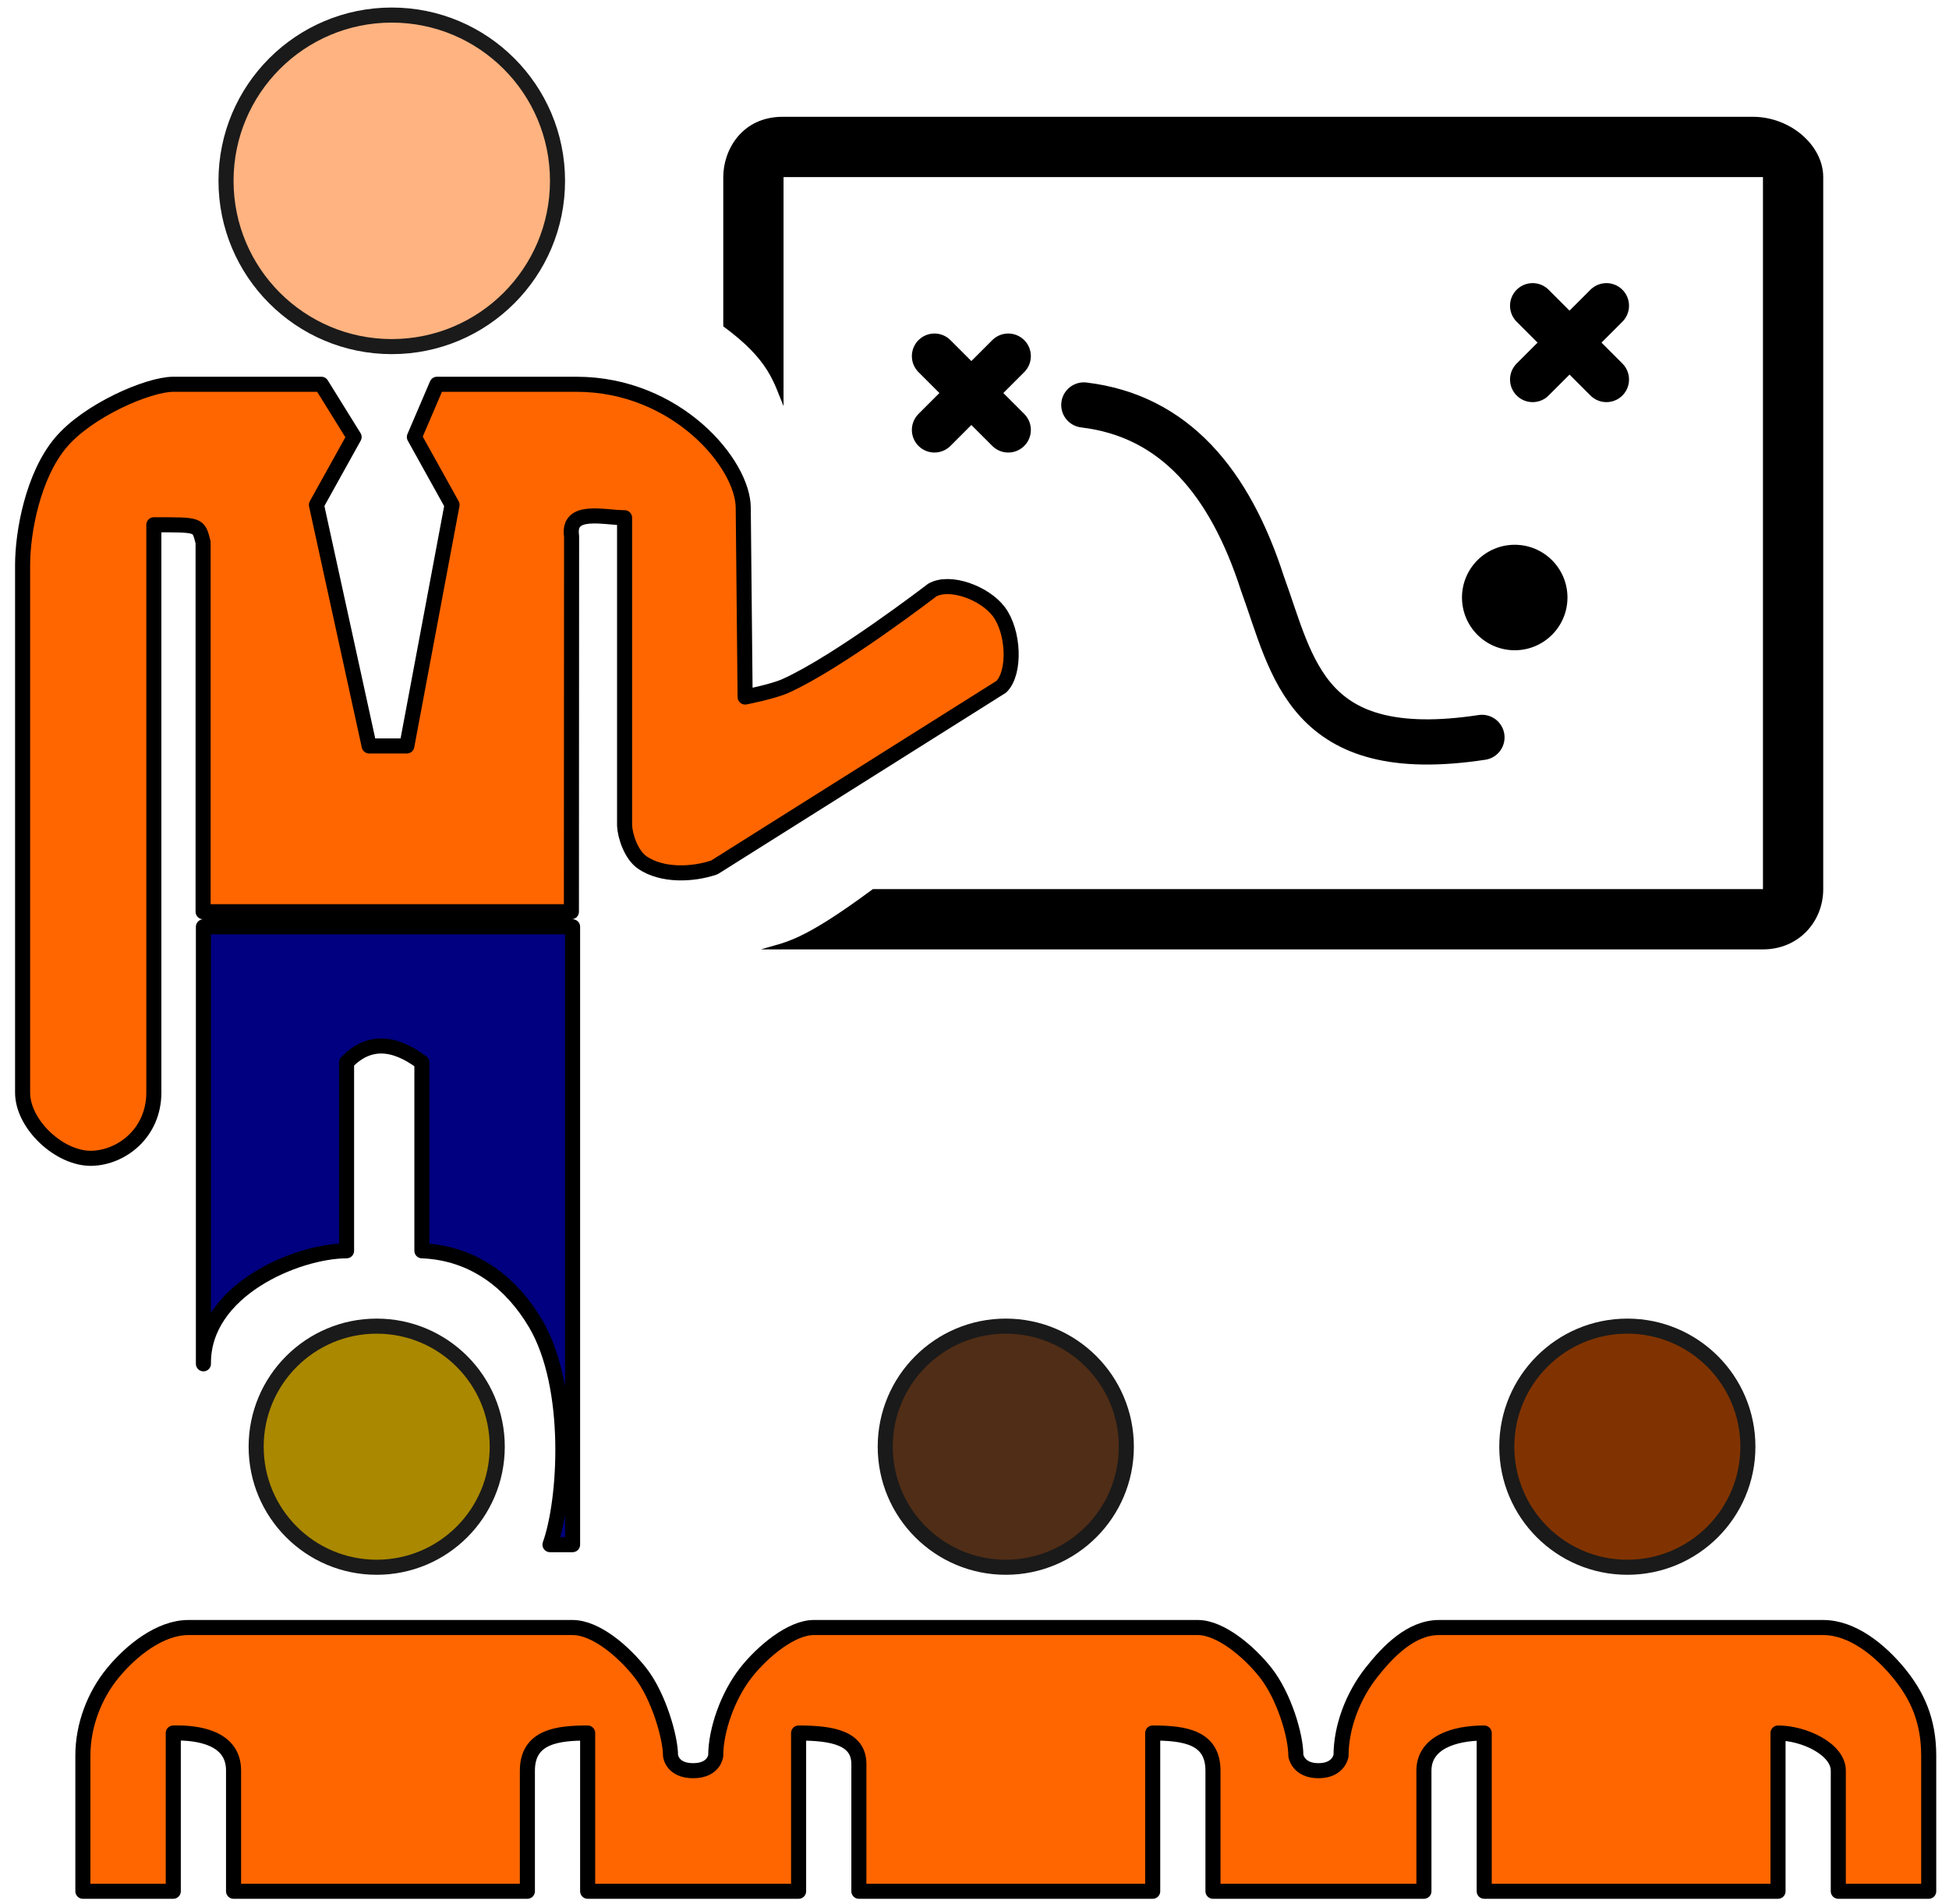
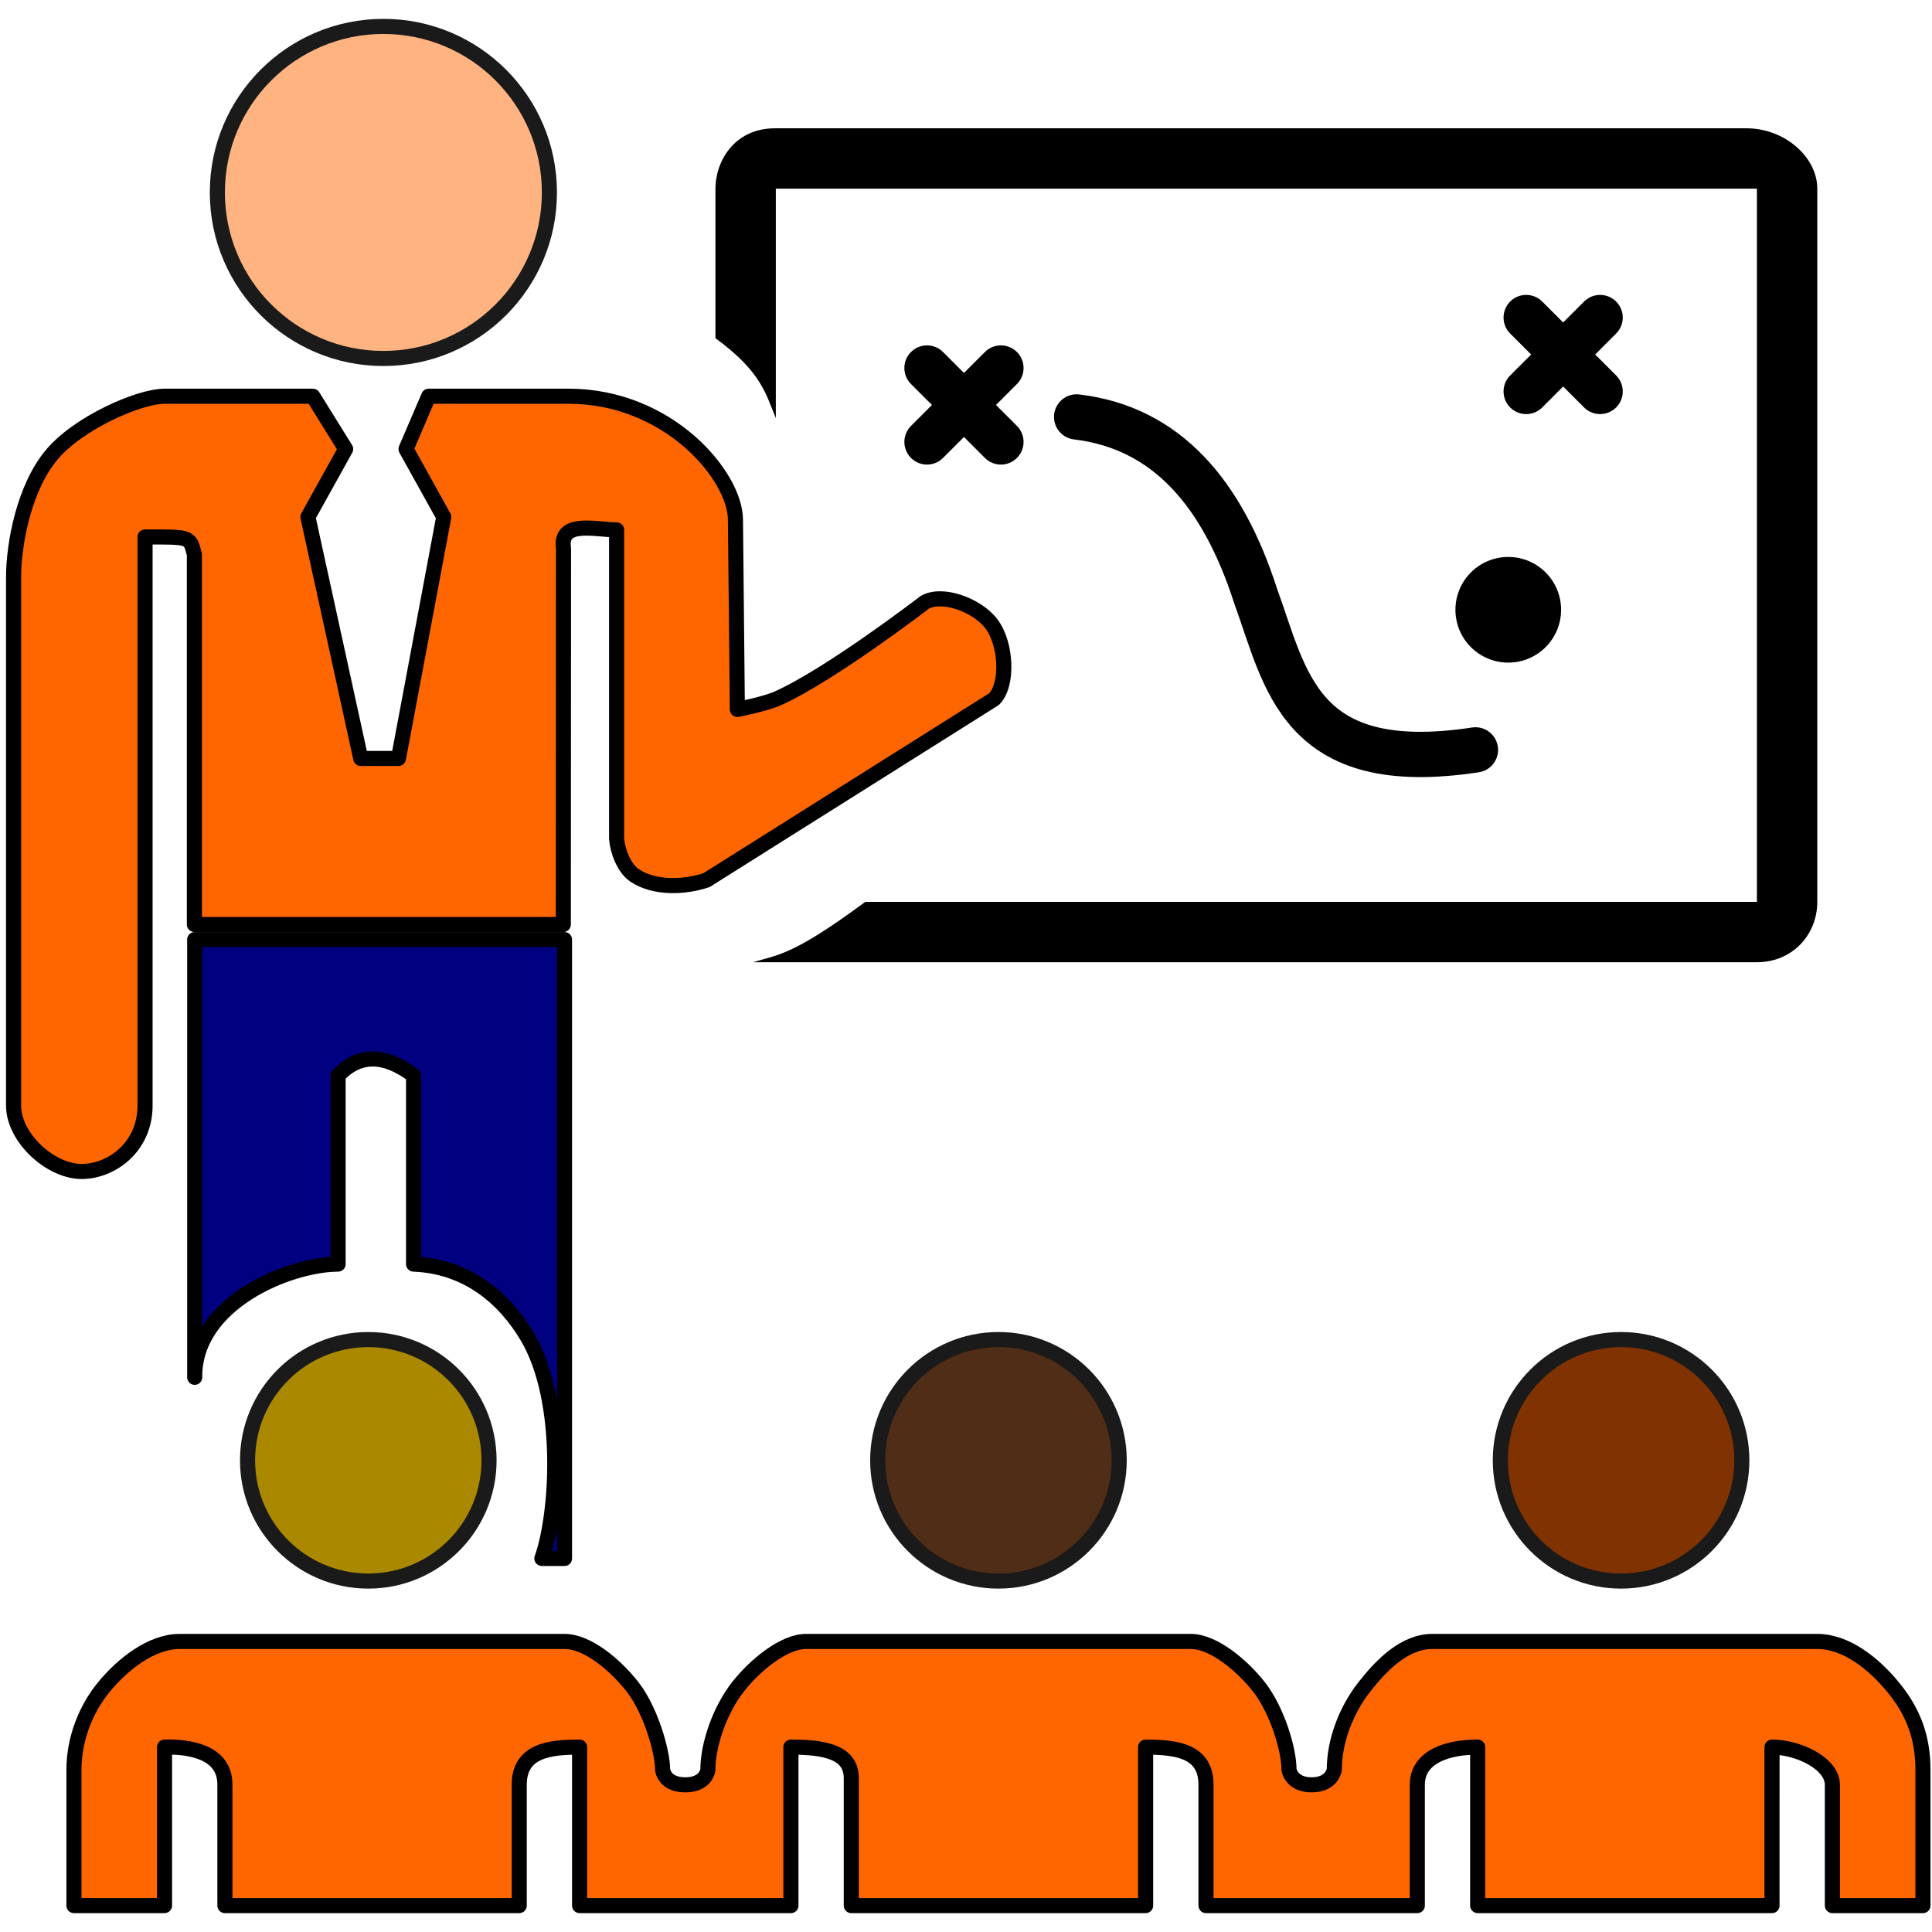
- <svg xmlns="http://www.w3.org/2000/svg" version="1.1" id="svg2" width="129.347" height="126.316" viewBox="0 0 129.347 126.316">
+ <svg xmlns="http://www.w3.org/2000/svg" version="1.1" id="svg2" width="128" height="128" viewBox="0 0 128 128">
  <defs id="defs6" />
  <g id="g10">
    <g id="g1080" transform="translate(0.5000004,0.5)">
-       <circle style="fill:#ffb380;fill-opacity:1;stroke:#1a1a1a;stroke-width:1;stroke-linecap:round;stroke-linejoin:round;stroke-miterlimit:4;stroke-dasharray:none;stroke-opacity:1" id="path845" cx="25.5" cy="11.5" r="11" />
-       <circle style="fill:#aa8800;fill-opacity:1;stroke:#1a1a1a;stroke-width:1;stroke-linecap:round;stroke-linejoin:round;stroke-miterlimit:4;stroke-dasharray:none;stroke-opacity:1" id="path845-3" cx="24.5" cy="95.5" r="8" />
-       <circle style="fill:#502d16;fill-opacity:1;stroke:#1a1a1a;stroke-width:1;stroke-linecap:round;stroke-linejoin:round;stroke-miterlimit:4;stroke-dasharray:none;stroke-opacity:1" id="path845-3-6" cx="66.25" cy="95.5" r="8" />
-       <circle style="fill:#803300;fill-opacity:1;stroke:#1a1a1a;stroke-width:1;stroke-linecap:round;stroke-linejoin:round;stroke-miterlimit:4;stroke-dasharray:none;stroke-opacity:1" id="path845-3-6-5" cx="107.5" cy="95.5" r="8" />
-       <path style="fill:#000080;fill-opacity:1;stroke:#000000;stroke-width:1px;stroke-linecap:round;stroke-linejoin:round;stroke-opacity:1" d="m 13,61 h 24.5 v 41 H 36 C 37.052,99.078 37.532,91.541 35.038,87.319 33.521,84.752 31.05,82.641 27.5,82.5 V 70 c -1.889,-1.416 -3.568,-1.491 -5,0 V 82.5 C 19.198,82.517 12.949,85.108 13,90 Z" id="path918" />
-       <path style="fill:#ff6600;fill-opacity:1;stroke:#000000;stroke-width:1px;stroke-linecap:butt;stroke-linejoin:round;stroke-opacity:1" d="M 37.422,60 H 12.979 V 35.483 C 12.659,34.289 12.769,34.324 9.71,34.324 V 72 c 0,2.665 -2.113,4.307 -4.11,4.363 C 3.487,76.423 0.999,74.136 1,72 V 37 C 1,34.765 1.7,31.064 3.514,28.893 5.317,26.734 9.346,25 11,25 h 9.827 L 23,28.5 20.5,33 24,49 h 2.5 L 29.5,33 27,28.5 28.5,25 h 9.263 c 6.639,0 11.063,5.284 11.063,8.204 l 0.125,12.549 c 0,0 1.841,-0.357 2.689,-0.739 3.529,-1.591 9.722,-6.353 9.722,-6.353 1.173,-0.677 3.487,0.185 4.421,1.419 1.004,1.327 1.124,4.039 0.175,4.988 l -19.051,11.993 c -1.431,0.486 -3.447,0.575 -4.767,-0.316 -0.756,-0.51 -1.158,-1.769 -1.189,-2.463 V 33.855 c -1.382,0 -3.807,-0.684 -3.517,1.231 z" id="path928" />
-       <path style="fill:#ff6600;fill-opacity:1;stroke:#000000;stroke-width:1px;stroke-linecap:round;stroke-linejoin:round;stroke-opacity:1" d="m 5,125 h 6 v -10.5 c 1.631,-0.046 4.013,0.304 4,2.5 v 8 h 19.5 v -8 c 0,-2.291 2.041,-2.5 4,-2.5 V 125 h 14 v -10.5 c 2.282,0 4,0.346 4,2.059 V 125 H 76 v -10.5 c 2.162,0 4,0.296 4,2.5 v 8 h 14 v -8 c 0,-1.846 1.961,-2.5 4,-2.5 V 125 h 19.5 l 2.8e-4,-10.5 c 1.715,0 4,1.067 4,2.5 v 8 h 6 v -9 c 0,-2.329 -0.759,-3.995 -2,-5.5 -1.237,-1.5 -3.066,-3 -5,-3 H 95 c -1.858,0 -3.386,1.582 -4.5,3 -1.205,1.534 -2,3.585 -2,5.5 0,0 -0.143,1 -1.5,1 -1.357,0 -1.5,-1 -1.5,-1 0,-1.361 -0.795,-3.966 -2,-5.5 -1.114,-1.418 -3.011,-3 -4.5,-3 H 53.5 c -1.474,0 -3.387,1.582 -4.5,3 -1.205,1.534 -2,3.823 -2,5.5 0,0 -0.096,1 -1.5,1 -1.404,-7e-5 -1.5,-1 -1.5,-1 0,-1.208 -0.795,-3.966 -2,-5.5 -1.114,-1.418 -2.954,-3 -4.5,-3 H 12 c -1.861,0 -3.763,1.5 -5,3 C 5.759,112.005 5,113.996 5,116 Z" id="path930" />
-       <g id="g1061">
+       <circle style="fill:#ffb380;fill-opacity:1;stroke:#1a1a1a;stroke-width:1;stroke-linecap:round;stroke-linejoin:round;stroke-miterlimit:4;stroke-dasharray:none;stroke-opacity:1" id="path845" cx="24.9" cy="12.25" r="11" />
+       <circle style="fill:#aa8800;fill-opacity:1;stroke:#1a1a1a;stroke-width:1;stroke-linecap:round;stroke-linejoin:round;stroke-miterlimit:4;stroke-dasharray:none;stroke-opacity:1" id="path845-3" cx="23.9" cy="96.25" r="8" />
+       <circle style="fill:#502d16;fill-opacity:1;stroke:#1a1a1a;stroke-width:1;stroke-linecap:round;stroke-linejoin:round;stroke-miterlimit:4;stroke-dasharray:none;stroke-opacity:1" id="path845-3-6" cx="65.65" cy="96.25" r="8" />
+       <circle style="fill:#803300;fill-opacity:1;stroke:#1a1a1a;stroke-width:1;stroke-linecap:round;stroke-linejoin:round;stroke-miterlimit:4;stroke-dasharray:none;stroke-opacity:1" id="path845-3-6-5" cx="106.9" cy="96.25" r="8" />
+       <path style="fill:#000080;fill-opacity:1;stroke:#000000;stroke-width:1px;stroke-linecap:round;stroke-linejoin:round;stroke-opacity:1" d="m 12.4,61.75 h 24.5 v 41 H 35.4 C 36.452,99.828 36.932,92.291 34.438,88.069 32.921,85.502 30.45,83.391 26.9,83.25 v -12.5 c -1.889,-1.416 -3.568,-1.491 -5,0 v 12.5 c -3.302,0.017 -9.551,2.608 -9.5,7.5 z" id="path918" />
+       <path style="fill:#ff6600;fill-opacity:1;stroke:#000000;stroke-width:1px;stroke-linecap:butt;stroke-linejoin:round;stroke-opacity:1" d="M 36.822,60.75 H 12.379 V 36.233 C 12.059,35.039 12.169,35.074 9.11,35.074 V 72.75 c 0,2.665 -2.113,4.307 -4.11,4.363 C 2.887,77.173 0.399,74.886 0.4,72.75 v -35 C 0.4,35.515 1.1,31.814 2.914,29.643 4.717,27.484 8.746,25.75 10.4,25.75 h 9.827 l 2.173,3.5 -2.5,4.5 3.5,16 h 2.5 l 3,-16 -2.5,-4.5 1.5,-3.5 h 9.263 c 6.639,0 11.063,5.284 11.063,8.204 l 0.125,12.549 c 0,0 1.841,-0.357 2.689,-0.739 3.529,-1.591 9.722,-6.353 9.722,-6.353 1.173,-0.677 3.487,0.185 4.421,1.419 1.004,1.327 1.124,4.039 0.175,4.988 l -19.051,11.993 c -1.431,0.486 -3.447,0.575 -4.767,-0.316 -0.756,-0.51 -1.158,-1.769 -1.189,-2.463 V 34.605 c -1.382,0 -3.807,-0.684 -3.517,1.231 z" id="path928" />
+       <path style="fill:#ff6600;fill-opacity:1;stroke:#000000;stroke-width:1px;stroke-linecap:round;stroke-linejoin:round;stroke-opacity:1" d="m 4.4,125.75 h 6 v -10.5 c 1.631,-0.046 4.013,0.304 4,2.5 v 8 h 19.5 v -8 c 0,-2.291 2.041,-2.5 4,-2.5 v 10.5 h 14 v -10.5 c 2.282,0 4,0.346 4,2.059 V 125.75 h 19.5 v -10.5 c 2.162,0 4,0.296 4,2.5 v 8 h 14 v -8 c 0,-1.846 1.961,-2.5 4,-2.5 v 10.5 h 19.5 l 2.8e-4,-10.5 c 1.715,0 4,1.067 4,2.5 v 8 h 6 v -9 c 0,-2.329 -0.759,-3.995 -2,-5.5 -1.237,-1.5 -3.066,-3 -5,-3 H 94.4 c -1.858,0 -3.386,1.582 -4.5,3 -1.205,1.534 -2,3.585 -2,5.5 0,0 -0.143,1 -1.5,1 -1.357,0 -1.5,-1 -1.5,-1 0,-1.361 -0.795,-3.966 -2,-5.5 -1.114,-1.418 -3.011,-3 -4.5,-3 H 52.9 c -1.474,0 -3.387,1.582 -4.5,3 -1.205,1.534 -2,3.823 -2,5.5 0,0 -0.096,1 -1.5,1 -1.404,-7e-5 -1.5,-1 -1.5,-1 0,-1.208 -0.795,-3.966 -2,-5.5 -1.114,-1.418 -2.954,-3 -4.5,-3 H 11.4 c -1.861,0 -3.763,1.5 -5,3 C 5.159,112.755 4.4,114.746 4.4,116.75 Z" id="path930" />
+       <g id="g1061" transform="translate(-0.6,0.75)">
        <g id="g962" transform="translate(9.523712)">
          <path style="fill:#7e4d07;fill-opacity:1;stroke:#000000;stroke-width:3;stroke-linecap:round;stroke-linejoin:miter;stroke-miterlimit:4;stroke-dasharray:none;stroke-opacity:1" d="M 56.89,28.029 51.993,23.132" id="path938" />
          <path style="fill:#7e4d07;fill-opacity:1;stroke:#000000;stroke-width:3;stroke-linecap:round;stroke-linejoin:miter;stroke-miterlimit:4;stroke-dasharray:none;stroke-opacity:1" d="m 51.993,28.029 4.897,-4.897" id="path938-3" />
        </g>
        <g id="g962-5" transform="translate(49.22125,-3.344464)">
          <path style="fill:#7e4d07;fill-opacity:1;stroke:#000000;stroke-width:3;stroke-linecap:round;stroke-linejoin:miter;stroke-miterlimit:4;stroke-dasharray:none;stroke-opacity:1" d="M 56.89,28.029 51.993,23.132" id="path938-6" />
          <path style="fill:#7e4d07;fill-opacity:1;stroke:#000000;stroke-width:3;stroke-linecap:round;stroke-linejoin:miter;stroke-miterlimit:4;stroke-dasharray:none;stroke-opacity:1" d="m 51.993,28.029 4.897,-4.897" id="path938-3-2" />
        </g>
        <circle style="fill:#000000;fill-opacity:1;stroke:none;stroke-width:1;stroke-linecap:round;stroke-linejoin:round;stroke-miterlimit:4;stroke-dasharray:none;stroke-opacity:1" id="path845-9" cx="100.026" cy="39.15" r="3.5" />
        <path style="fill:none;stroke:#000000;stroke-width:3;stroke-linecap:round;stroke-linejoin:round;stroke-miterlimit:4;stroke-dasharray:none;stroke-opacity:1" d="m 71.429,26.373 c 5.984,0.715 9.675,5.083 11.858,11.858 2.023,5.541 2.854,11.982 14.564,10.201" id="path1023" />
-         <path style="fill:#000000;stroke:none;stroke-width:1px;stroke-linecap:round;stroke-linejoin:round;stroke-opacity:1;fill-opacity:1" d="M 51.5,26.449 V 11.25 h 65 V 58.5 H 57.429 C 52.515,62.136 51.604,61.99 50,62.5 h 66.5 c 2.366,0 4,-1.835 4,-4 V 11.25 c 0,-2.084 -2.149,-4 -4.685,-4 H 51.449 C 48.733,7.25 47.5,9.456 47.5,11.25 v 9.906 c 3.078,2.256 3.337,3.718 4,5.293 z" id="path1042" />
+         <path style="fill:#000000;fill-opacity:1;stroke:none;stroke-width:1px;stroke-linecap:round;stroke-linejoin:round;stroke-opacity:1" d="M 51.5,26.449 V 11.25 h 65 V 58.5 H 57.429 C 52.515,62.136 51.604,61.99 50,62.5 h 66.5 c 2.366,0 4,-1.835 4,-4 V 11.25 c 0,-2.084 -2.149,-4 -4.685,-4 H 51.449 C 48.733,7.25 47.5,9.456 47.5,11.25 v 9.906 c 3.078,2.256 3.337,3.718 4,5.293 z" id="path1042" />
      </g>
    </g>
  </g>
</svg>
